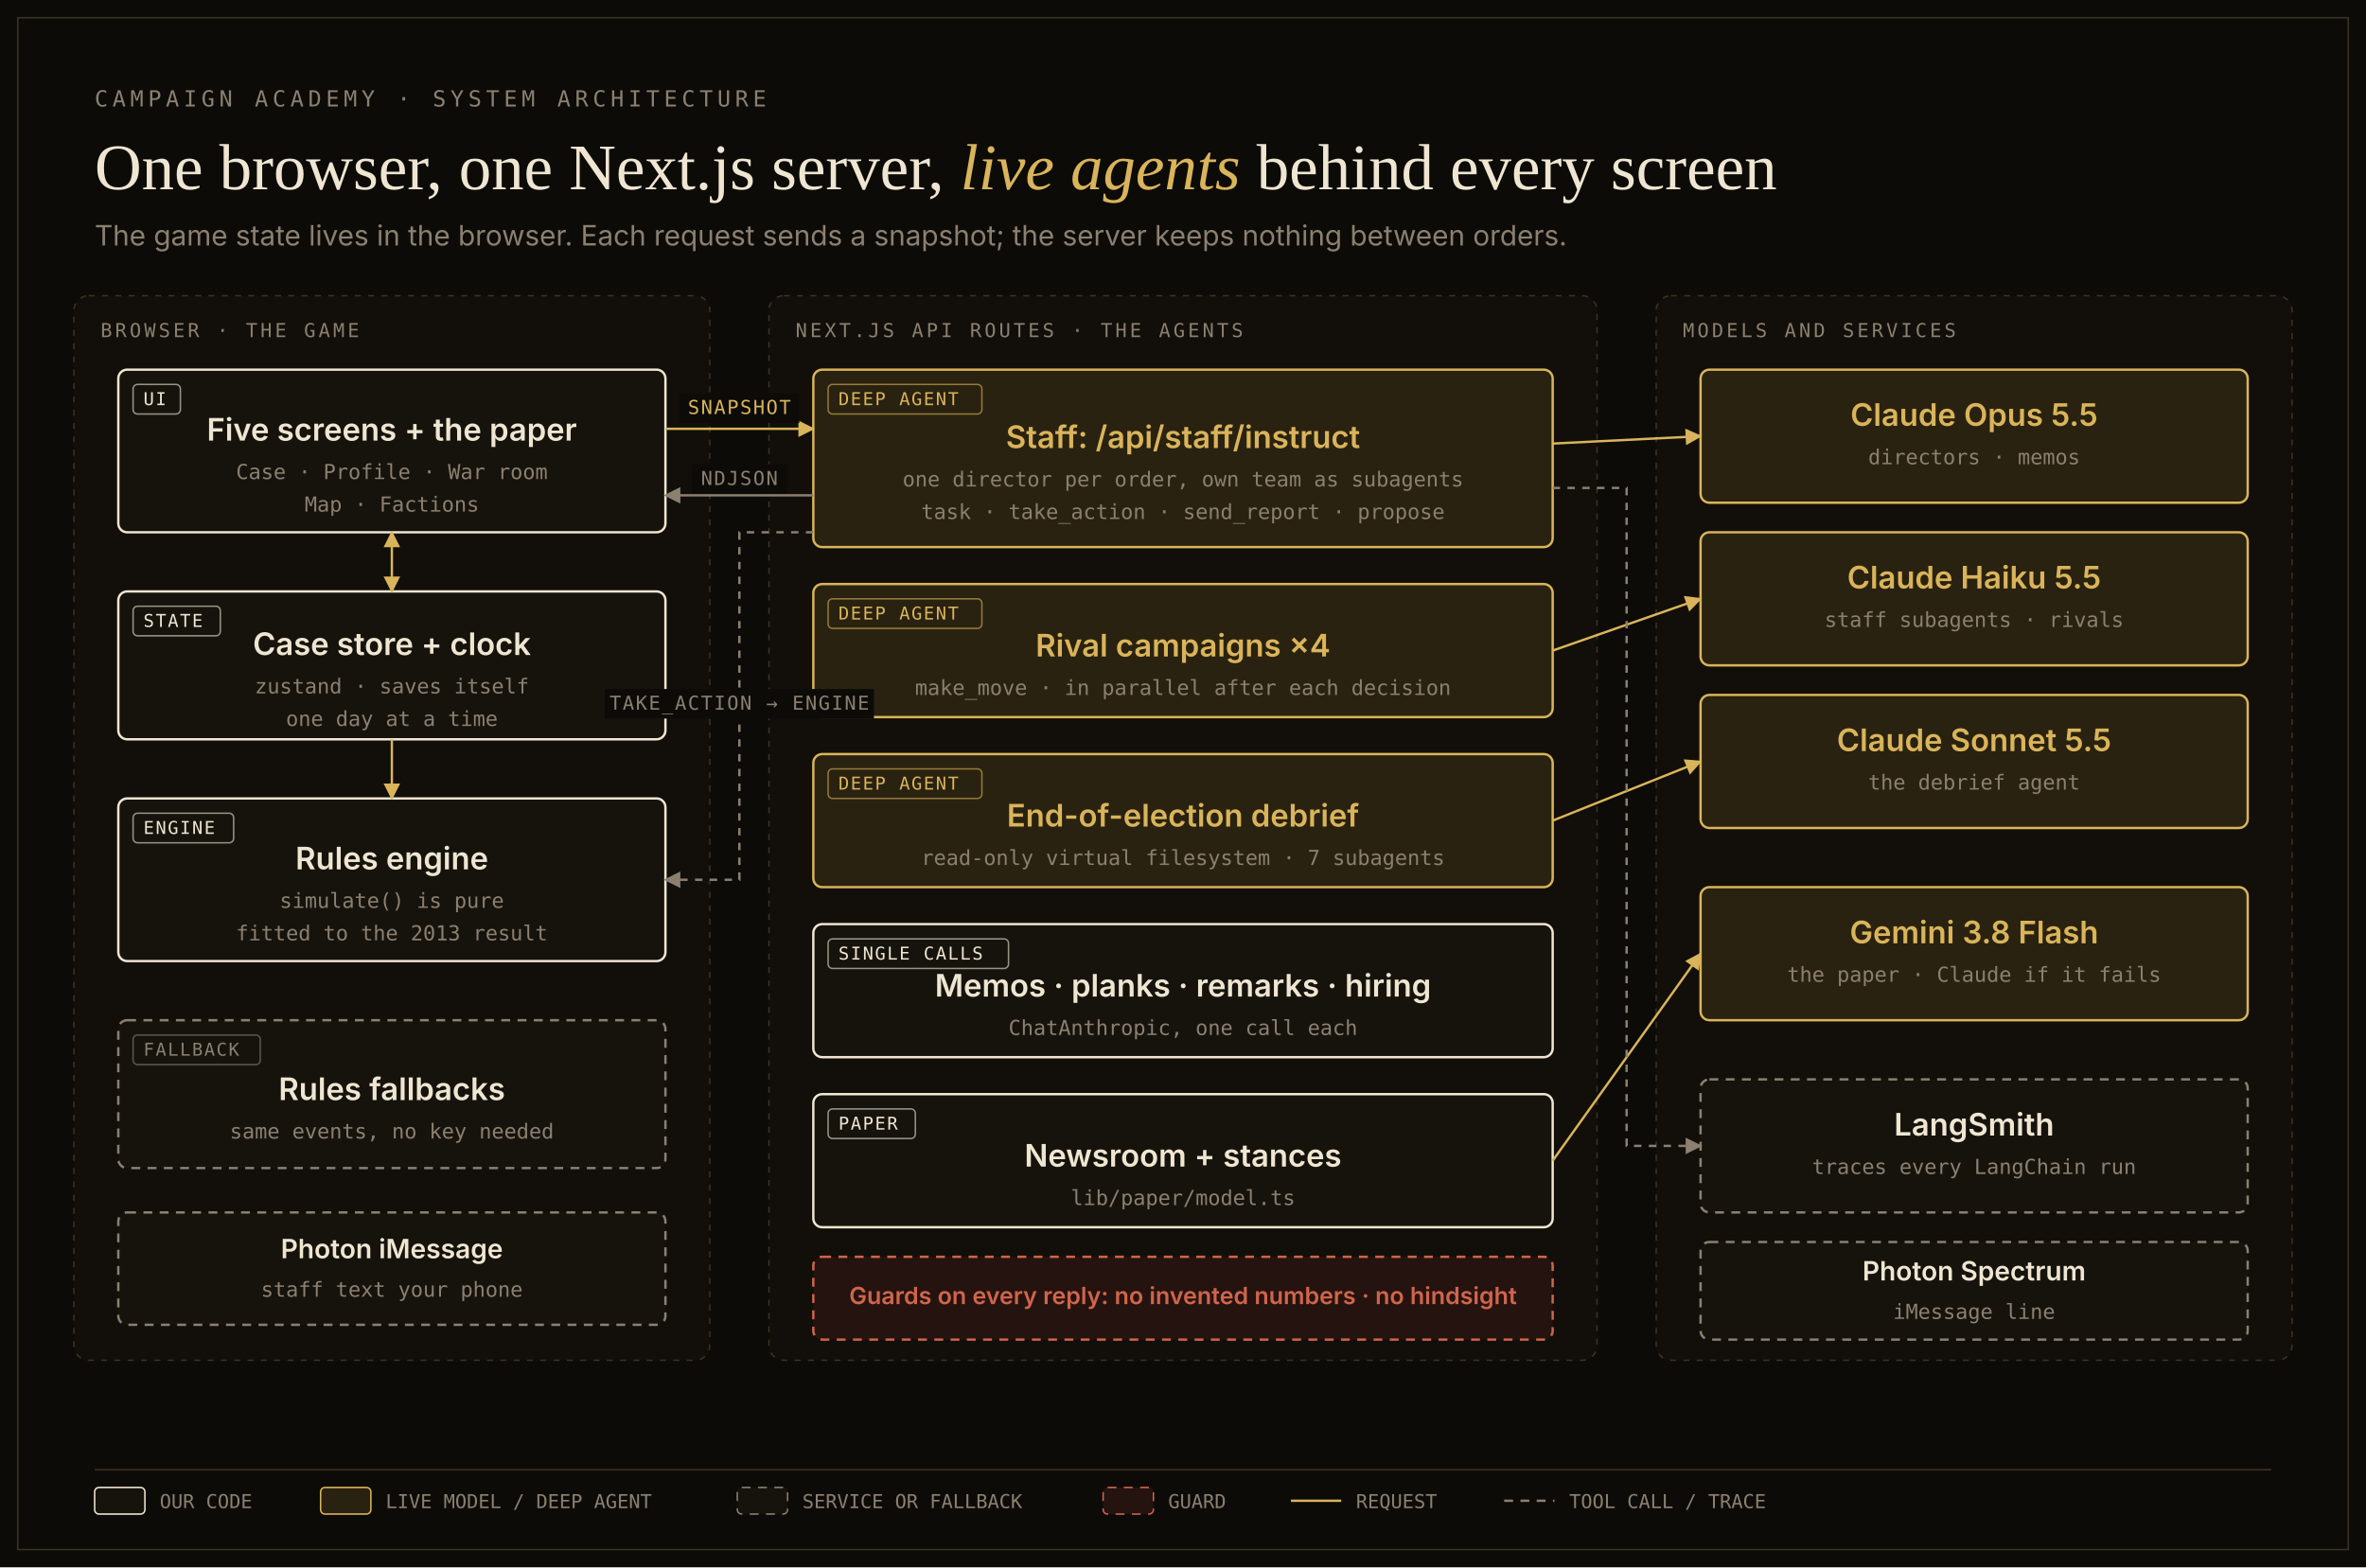
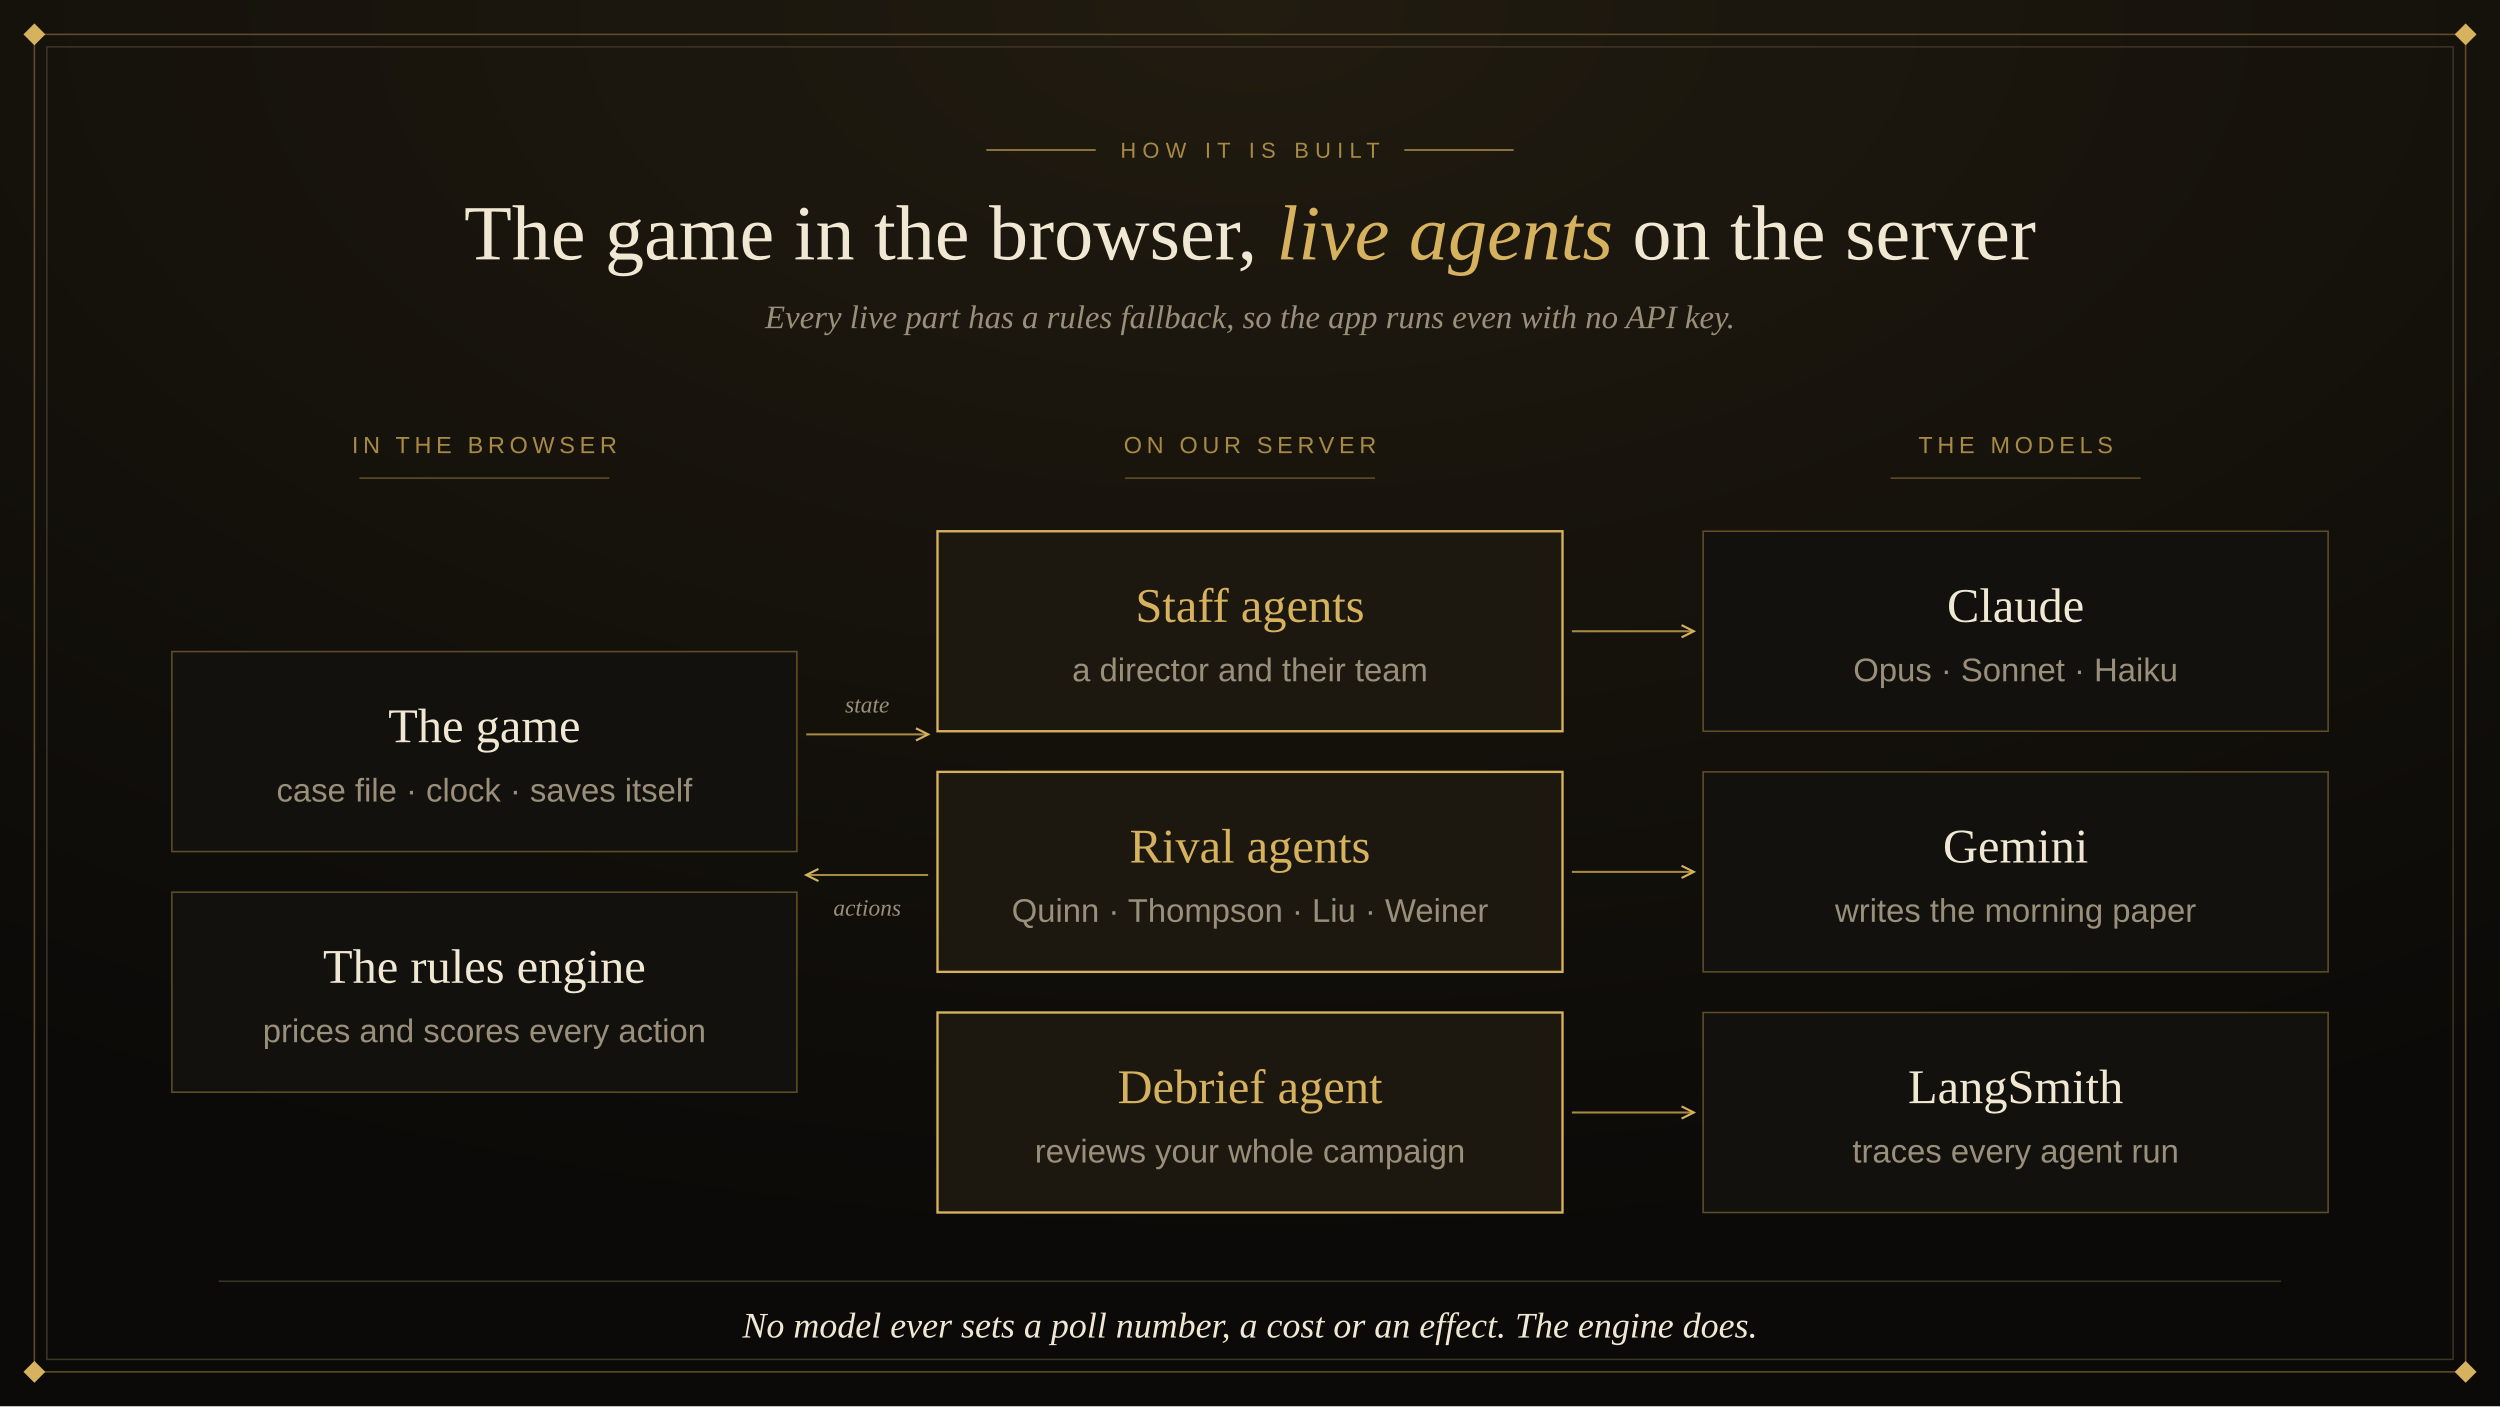
- <svg xmlns="http://www.w3.org/2000/svg" viewBox="0 0 1600 1060" width="1600" height="1060">
+ <svg xmlns="http://www.w3.org/2000/svg" viewBox="0 0 1600 900" width="1600" height="900">
  <defs>
-     <marker id="a" viewBox="0 0 10 10" refX="9" refY="5" markerWidth="7" markerHeight="7" orient="auto-start-reverse">
-       <path d="M0,0 L10,5 L0,10 z" fill="#d9b45a" />
-     </marker>
-     <marker id="am" viewBox="0 0 10 10" refX="9" refY="5" markerWidth="7" markerHeight="7" orient="auto-start-reverse">
-       <path d="M0,0 L10,5 L0,10 z" fill="#8b8070" />
-     </marker>
-     <marker id="ab" viewBox="0 0 10 10" refX="9" refY="5" markerWidth="7" markerHeight="7" orient="auto-start-reverse">
-       <path d="M0,0 L10,5 L0,10 z" fill="#7d9bc4" />
-     </marker>
-     <marker id="ar" viewBox="0 0 10 10" refX="9" refY="5" markerWidth="7" markerHeight="7" orient="auto-start-reverse">
-       <path d="M0,0 L10,5 L0,10 z" fill="#d0654a" />
+     <radialGradient id="glow" cx="50%" cy="0%" r="90%">
+       <stop offset="0" stop-color="#211b10" />
+       <stop offset="1" stop-color="#0b0a08" />
+     </radialGradient>
+     <marker id="h" viewBox="0 0 12 12" refX="10" refY="6" markerWidth="9" markerHeight="9" orient="auto-start-reverse">
+       <path d="M2,2 L10,6 L2,10" fill="none" stroke="#d6b25e" stroke-width="1.4" />
    </marker>
  </defs>
-   <rect width="1600" height="1060" fill="#0d0b08" />
-   <rect x="12" y="12" width="1576" height="1036" fill="none" stroke="#3a3224" />
-   <text x="64" y="72" font-family="ui-monospace, SFMono-Regular, Menlo, Consolas, monospace" font-size="15" letter-spacing="3" fill="#8b8070">CAMPAIGN ACADEMY · SYSTEM ARCHITECTURE</text>
-   <text x="64" y="128" font-family="Georgia, 'Times New Roman', serif" font-size="44" fill="#efe6d2">One browser, one Next.js server, <tspan font-style="italic" fill="#d9b45a">live agents</tspan> behind every screen</text>
-   <text x="64" y="166" font-family="'Segoe UI', Inter, Helvetica, Arial, sans-serif" font-size="19" fill="#8b8070">The game state lives in the browser. Each request sends a snapshot; the server keeps nothing between orders.</text>
-   <rect x="50" y="200" width="430" height="720" rx="10" fill="#120f0a" stroke="#3a3224" stroke-dasharray="4 5" />
-   <text x="68" y="228" font-family="ui-monospace, SFMono-Regular, Menlo, Consolas, monospace" font-size="13" letter-spacing="2" fill="#8b8070">BROWSER · THE GAME</text>
-   <rect x="520" y="200" width="560" height="720" rx="10" fill="#120f0a" stroke="#3a3224" stroke-dasharray="4 5" />
-   <text x="538" y="228" font-family="ui-monospace, SFMono-Regular, Menlo, Consolas, monospace" font-size="13" letter-spacing="2" fill="#8b8070">NEXT.JS API ROUTES · THE AGENTS</text>
-   <rect x="1120" y="200" width="430" height="720" rx="10" fill="#120f0a" stroke="#3a3224" stroke-dasharray="4 5" />
-   <text x="1138" y="228" font-family="ui-monospace, SFMono-Regular, Menlo, Consolas, monospace" font-size="13" letter-spacing="2" fill="#8b8070">MODELS AND SERVICES</text>
-   <rect x="80" y="250" width="370" height="110" rx="6" fill="#16130d" stroke="#efe6d2" stroke-width="1.6" />
-   <rect x="90" y="260" width="32" height="20" rx="3" fill="none" stroke="#efe6d2" stroke-opacity=".6" />
-   <text x="97" y="274" font-family="ui-monospace, SFMono-Regular, Menlo, Consolas, monospace" font-size="12" letter-spacing="1" fill="#efe6d2">UI</text>
-   <text x="265" y="298" text-anchor="middle" font-family="'Segoe UI', Inter, Helvetica, Arial, sans-serif" font-weight="600" font-size="21" fill="#efe6d2">Five screens + the paper</text>
-   <text x="265" y="324" text-anchor="middle" font-family="ui-monospace, SFMono-Regular, Menlo, Consolas, monospace" font-size="14" fill="#8b8070">Case · Profile · War room</text>
-   <text x="265" y="346" text-anchor="middle" font-family="ui-monospace, SFMono-Regular, Menlo, Consolas, monospace" font-size="14" fill="#8b8070">Map · Factions</text>
-   <rect x="80" y="400" width="370" height="100" rx="6" fill="#16130d" stroke="#efe6d2" stroke-width="1.6" />
-   <rect x="90" y="410" width="59" height="20" rx="3" fill="none" stroke="#efe6d2" stroke-opacity=".6" />
-   <text x="97" y="424" font-family="ui-monospace, SFMono-Regular, Menlo, Consolas, monospace" font-size="12" letter-spacing="1" fill="#efe6d2">STATE</text>
-   <text x="265" y="443" text-anchor="middle" font-family="'Segoe UI', Inter, Helvetica, Arial, sans-serif" font-weight="600" font-size="21" fill="#efe6d2">Case store + clock</text>
-   <text x="265" y="469" text-anchor="middle" font-family="ui-monospace, SFMono-Regular, Menlo, Consolas, monospace" font-size="14" fill="#8b8070">zustand · saves itself</text>
-   <text x="265" y="491" text-anchor="middle" font-family="ui-monospace, SFMono-Regular, Menlo, Consolas, monospace" font-size="14" fill="#8b8070">one day at a time</text>
-   <rect x="80" y="540" width="370" height="110" rx="6" fill="#16130d" stroke="#efe6d2" stroke-width="1.6" />
-   <rect x="90" y="550" width="68" height="20" rx="3" fill="none" stroke="#efe6d2" stroke-opacity=".6" />
-   <text x="97" y="564" font-family="ui-monospace, SFMono-Regular, Menlo, Consolas, monospace" font-size="12" letter-spacing="1" fill="#efe6d2">ENGINE</text>
-   <text x="265" y="588" text-anchor="middle" font-family="'Segoe UI', Inter, Helvetica, Arial, sans-serif" font-weight="600" font-size="21" fill="#efe6d2">Rules engine</text>
-   <text x="265" y="614" text-anchor="middle" font-family="ui-monospace, SFMono-Regular, Menlo, Consolas, monospace" font-size="14" fill="#8b8070">simulate() is pure</text>
-   <text x="265" y="636" text-anchor="middle" font-family="ui-monospace, SFMono-Regular, Menlo, Consolas, monospace" font-size="14" fill="#8b8070">fitted to the 2013 result</text>
-   <rect x="80" y="690" width="370" height="100" rx="6" fill="#16130d" stroke="#8b8070" stroke-width="1.6" stroke-dasharray="6 5" />
-   <rect x="90" y="700" width="86" height="20" rx="3" fill="none" stroke="#8b8070" stroke-opacity=".6" />
-   <text x="97" y="714" font-family="ui-monospace, SFMono-Regular, Menlo, Consolas, monospace" font-size="12" letter-spacing="1" fill="#8b8070">FALLBACK</text>
-   <text x="265" y="744" text-anchor="middle" font-family="'Segoe UI', Inter, Helvetica, Arial, sans-serif" font-weight="600" font-size="21" fill="#efe6d2">Rules fallbacks</text>
-   <text x="265" y="770" text-anchor="middle" font-family="ui-monospace, SFMono-Regular, Menlo, Consolas, monospace" font-size="14" fill="#8b8070">same events, no key needed</text>
-   <rect x="80" y="820" width="370" height="76" rx="6" fill="#16130d" stroke="#8b8070" stroke-width="1.6" stroke-dasharray="6 5" />
-   <text x="265" y="851" text-anchor="middle" font-family="'Segoe UI', Inter, Helvetica, Arial, sans-serif" font-weight="600" font-size="18" fill="#efe6d2">Photon iMessage</text>
-   <text x="265" y="877" text-anchor="middle" font-family="ui-monospace, SFMono-Regular, Menlo, Consolas, monospace" font-size="14" fill="#8b8070">staff text your phone</text>
-   <path d="M265,360 L265,400" fill="none" stroke="#d9b45a" stroke-width="1.6" marker-end="url(#a)" marker-start="url(#a)" />
-   <path d="M265,500 L265,540" fill="none" stroke="#d9b45a" stroke-width="1.6" marker-end="url(#a)" />
-   <rect x="550" y="250" width="500" height="120" rx="6" fill="#2a2210" stroke="#d9b45a" stroke-width="1.6" />
-   <rect x="560" y="260" width="104" height="20" rx="3" fill="none" stroke="#d9b45a" stroke-opacity=".6" />
-   <text x="567" y="274" font-family="ui-monospace, SFMono-Regular, Menlo, Consolas, monospace" font-size="12" letter-spacing="1" fill="#d9b45a">DEEP AGENT</text>
-   <text x="800" y="303" text-anchor="middle" font-family="'Segoe UI', Inter, Helvetica, Arial, sans-serif" font-weight="600" font-size="21" fill="#d9b45a">Staff: /api/staff/instruct</text>
-   <text x="800" y="329" text-anchor="middle" font-family="ui-monospace, SFMono-Regular, Menlo, Consolas, monospace" font-size="14" fill="#8b8070">one director per order, own team as subagents</text>
-   <text x="800" y="351" text-anchor="middle" font-family="ui-monospace, SFMono-Regular, Menlo, Consolas, monospace" font-size="14" fill="#8b8070">task · take_action · send_report · propose</text>
-   <rect x="550" y="395" width="500" height="90" rx="6" fill="#2a2210" stroke="#d9b45a" stroke-width="1.6" />
-   <rect x="560" y="405" width="104" height="20" rx="3" fill="none" stroke="#d9b45a" stroke-opacity=".6" />
-   <text x="567" y="419" font-family="ui-monospace, SFMono-Regular, Menlo, Consolas, monospace" font-size="12" letter-spacing="1" fill="#d9b45a">DEEP AGENT</text>
-   <text x="800" y="444" text-anchor="middle" font-family="'Segoe UI', Inter, Helvetica, Arial, sans-serif" font-weight="600" font-size="21" fill="#d9b45a">Rival campaigns ×4</text>
-   <text x="800" y="470" text-anchor="middle" font-family="ui-monospace, SFMono-Regular, Menlo, Consolas, monospace" font-size="14" fill="#8b8070">make_move · in parallel after each decision</text>
-   <rect x="550" y="510" width="500" height="90" rx="6" fill="#2a2210" stroke="#d9b45a" stroke-width="1.6" />
-   <rect x="560" y="520" width="104" height="20" rx="3" fill="none" stroke="#d9b45a" stroke-opacity=".6" />
-   <text x="567" y="534" font-family="ui-monospace, SFMono-Regular, Menlo, Consolas, monospace" font-size="12" letter-spacing="1" fill="#d9b45a">DEEP AGENT</text>
-   <text x="800" y="559" text-anchor="middle" font-family="'Segoe UI', Inter, Helvetica, Arial, sans-serif" font-weight="600" font-size="21" fill="#d9b45a">End-of-election debrief</text>
-   <text x="800" y="585" text-anchor="middle" font-family="ui-monospace, SFMono-Regular, Menlo, Consolas, monospace" font-size="14" fill="#8b8070">read-only virtual filesystem · 7 subagents</text>
-   <rect x="550" y="625" width="500" height="90" rx="6" fill="#16130d" stroke="#efe6d2" stroke-width="1.6" />
-   <rect x="560" y="635" width="122" height="20" rx="3" fill="none" stroke="#efe6d2" stroke-opacity=".6" />
-   <text x="567" y="649" font-family="ui-monospace, SFMono-Regular, Menlo, Consolas, monospace" font-size="12" letter-spacing="1" fill="#efe6d2">SINGLE CALLS</text>
-   <text x="800" y="674" text-anchor="middle" font-family="'Segoe UI', Inter, Helvetica, Arial, sans-serif" font-weight="600" font-size="21" fill="#efe6d2">Memos · planks · remarks · hiring</text>
-   <text x="800" y="700" text-anchor="middle" font-family="ui-monospace, SFMono-Regular, Menlo, Consolas, monospace" font-size="14" fill="#8b8070">ChatAnthropic, one call each</text>
-   <rect x="550" y="740" width="500" height="90" rx="6" fill="#16130d" stroke="#efe6d2" stroke-width="1.6" />
-   <rect x="560" y="750" width="59" height="20" rx="3" fill="none" stroke="#efe6d2" stroke-opacity=".6" />
-   <text x="567" y="764" font-family="ui-monospace, SFMono-Regular, Menlo, Consolas, monospace" font-size="12" letter-spacing="1" fill="#efe6d2">PAPER</text>
-   <text x="800" y="789" text-anchor="middle" font-family="'Segoe UI', Inter, Helvetica, Arial, sans-serif" font-weight="600" font-size="21" fill="#efe6d2">Newsroom + stances</text>
-   <text x="800" y="815" text-anchor="middle" font-family="ui-monospace, SFMono-Regular, Menlo, Consolas, monospace" font-size="14" fill="#8b8070">lib/paper/model.ts</text>
-   <rect x="550" y="850" width="500" height="56" rx="6" fill="#251310" stroke="#d0654a" stroke-width="1.6" stroke-dasharray="6 5" />
-   <text x="800" y="882" text-anchor="middle" font-family="'Segoe UI', Inter, Helvetica, Arial, sans-serif" font-weight="600" font-size="16" fill="#d0654a">Guards on every reply: no invented numbers · no hindsight</text>
-   <rect x="1150" y="250" width="370" height="90" rx="6" fill="#2a2210" stroke="#d9b45a" stroke-width="1.6" />
-   <text x="1335" y="288" text-anchor="middle" font-family="'Segoe UI', Inter, Helvetica, Arial, sans-serif" font-weight="600" font-size="21" fill="#d9b45a">Claude Opus 5.5</text>
-   <text x="1335" y="314" text-anchor="middle" font-family="ui-monospace, SFMono-Regular, Menlo, Consolas, monospace" font-size="14" fill="#8b8070">directors · memos</text>
-   <rect x="1150" y="360" width="370" height="90" rx="6" fill="#2a2210" stroke="#d9b45a" stroke-width="1.6" />
-   <text x="1335" y="398" text-anchor="middle" font-family="'Segoe UI', Inter, Helvetica, Arial, sans-serif" font-weight="600" font-size="21" fill="#d9b45a">Claude Haiku 5.5</text>
-   <text x="1335" y="424" text-anchor="middle" font-family="ui-monospace, SFMono-Regular, Menlo, Consolas, monospace" font-size="14" fill="#8b8070">staff subagents · rivals</text>
-   <rect x="1150" y="470" width="370" height="90" rx="6" fill="#2a2210" stroke="#d9b45a" stroke-width="1.6" />
-   <text x="1335" y="508" text-anchor="middle" font-family="'Segoe UI', Inter, Helvetica, Arial, sans-serif" font-weight="600" font-size="21" fill="#d9b45a">Claude Sonnet 5.5</text>
-   <text x="1335" y="534" text-anchor="middle" font-family="ui-monospace, SFMono-Regular, Menlo, Consolas, monospace" font-size="14" fill="#8b8070">the debrief agent</text>
-   <rect x="1150" y="600" width="370" height="90" rx="6" fill="#2a2210" stroke="#d9b45a" stroke-width="1.6" />
-   <text x="1335" y="638" text-anchor="middle" font-family="'Segoe UI', Inter, Helvetica, Arial, sans-serif" font-weight="600" font-size="21" fill="#d9b45a">Gemini 3.8 Flash</text>
-   <text x="1335" y="664" text-anchor="middle" font-family="ui-monospace, SFMono-Regular, Menlo, Consolas, monospace" font-size="14" fill="#8b8070">the paper · Claude if it fails</text>
-   <rect x="1150" y="730" width="370" height="90" rx="6" fill="#16130d" stroke="#8b8070" stroke-width="1.6" stroke-dasharray="6 5" />
-   <text x="1335" y="768" text-anchor="middle" font-family="'Segoe UI', Inter, Helvetica, Arial, sans-serif" font-weight="600" font-size="21" fill="#efe6d2">LangSmith</text>
-   <text x="1335" y="794" text-anchor="middle" font-family="ui-monospace, SFMono-Regular, Menlo, Consolas, monospace" font-size="14" fill="#8b8070">traces every LangChain run</text>
-   <rect x="1150" y="840" width="370" height="66" rx="6" fill="#16130d" stroke="#8b8070" stroke-width="1.6" stroke-dasharray="6 5" />
-   <text x="1335" y="866" text-anchor="middle" font-family="'Segoe UI', Inter, Helvetica, Arial, sans-serif" font-weight="600" font-size="18" fill="#efe6d2">Photon Spectrum</text>
-   <text x="1335" y="892" text-anchor="middle" font-family="ui-monospace, SFMono-Regular, Menlo, Consolas, monospace" font-size="14" fill="#8b8070">iMessage line</text>
-   <path d="M450,290 L550,290" fill="none" stroke="#d9b45a" stroke-width="1.6" marker-end="url(#a)" />
-   <rect x="459.4" y="266" width="81.2" height="20" fill="#0d0b08" />
-   <text x="500" y="280" text-anchor="middle" font-family="ui-monospace, SFMono-Regular, Menlo, Consolas, monospace" font-size="13" letter-spacing="1" fill="#d9b45a">SNAPSHOT</text>
-   <path d="M550,335 L450,335" fill="none" stroke="#8b8070" stroke-width="1.6" marker-end="url(#am)" />
-   <rect x="467.8" y="314" width="64.4" height="20" fill="#0d0b08" />
-   <text x="500" y="328" text-anchor="middle" font-family="ui-monospace, SFMono-Regular, Menlo, Consolas, monospace" font-size="13" letter-spacing="1" fill="#8b8070">NDJSON</text>
-   <path d="M1050,300 L1150,295" fill="none" stroke="#d9b45a" stroke-width="1.6" marker-end="url(#a)" />
-   <path d="M1050,440 L1150,405" fill="none" stroke="#d9b45a" stroke-width="1.6" marker-end="url(#a)" />
-   <path d="M1050,555 L1150,515" fill="none" stroke="#d9b45a" stroke-width="1.6" marker-end="url(#a)" />
-   <path d="M1050,785 L1150,645" fill="none" stroke="#d9b45a" stroke-width="1.6" marker-end="url(#a)" />
-   <path d="M1050,330 L1100,330 L1100,775 L1150,775" fill="none" stroke="#8b8070" stroke-width="1.6" stroke-dasharray="5 5" marker-end="url(#am)" />
-   <path d="M550,360 L500,360 L500,595 L450,595" fill="none" stroke="#8b8070" stroke-width="1.6" stroke-dasharray="5 5" marker-end="url(#am)" />
-   <rect x="409" y="466" width="182" height="20" fill="#0d0b08" />
-   <text x="500" y="480" text-anchor="middle" font-family="ui-monospace, SFMono-Regular, Menlo, Consolas, monospace" font-size="13" letter-spacing="1" fill="#8b8070">TAKE_ACTION → ENGINE</text>
-   <line x1="64" y1="994" x2="1536" y2="994" stroke="#3a3224" />
-   <rect x="64" y="1006" width="34" height="18" rx="3" fill="#16130d" stroke="#efe6d2" />
-   <text x="108" y="1020" text-anchor="start" font-family="ui-monospace, SFMono-Regular, Menlo, Consolas, monospace" font-size="13" font-weight="400" fill="#8b8070">OUR CODE</text>
-   <rect x="216.8" y="1006" width="34" height="18" rx="3" fill="#2a2210" stroke="#d9b45a" />
-   <text x="260.8" y="1020" text-anchor="start" font-family="ui-monospace, SFMono-Regular, Menlo, Consolas, monospace" font-size="13" font-weight="400" fill="#8b8070">LIVE MODEL / DEEP AGENT</text>
-   <rect x="498.6" y="1006" width="34" height="18" rx="3" fill="#16130d" stroke="#8b8070" stroke-dasharray="6 5" />
-   <text x="542.6" y="1020" text-anchor="start" font-family="ui-monospace, SFMono-Regular, Menlo, Consolas, monospace" font-size="13" font-weight="400" fill="#8b8070">SERVICE OR FALLBACK</text>
-   <rect x="746" y="1006" width="34" height="18" rx="3" fill="#251310" stroke="#d0654a" stroke-dasharray="6 5" />
-   <text x="790" y="1020" text-anchor="start" font-family="ui-monospace, SFMono-Regular, Menlo, Consolas, monospace" font-size="13" font-weight="400" fill="#8b8070">GUARD</text>
-   <line x1="873" y1="1015" x2="907" y2="1015" stroke="#d9b45a" stroke-width="1.6" />
-   <text x="917" y="1020" text-anchor="start" font-family="ui-monospace, SFMono-Regular, Menlo, Consolas, monospace" font-size="13" font-weight="400" fill="#8b8070">REQUEST</text>
-   <line x1="1017.2" y1="1015" x2="1051.2" y2="1015" stroke="#8b8070" stroke-width="1.6" stroke-dasharray="6 5" />
-   <text x="1061.2" y="1020" text-anchor="start" font-family="ui-monospace, SFMono-Regular, Menlo, Consolas, monospace" font-size="13" font-weight="400" fill="#8b8070">TOOL CALL / TRACE</text>
+   <rect width="1600" height="900" fill="url(#glow)" />
+   <rect x="22" y="22" width="1556" height="856" fill="none" stroke="#5e4d27" />
+   <rect x="30" y="30" width="1540" height="840" fill="none" stroke="#3b3324" />
+   <path d="M22,15 L29,22 L22,29 L15,22 z" fill="#d6b25e" />
+   <path d="M1578,15 L1585,22 L1578,29 L1571,22 z" fill="#d6b25e" />
+   <path d="M22,871 L29,878 L22,885 L15,878 z" fill="#d6b25e" />
+   <path d="M1578,871 L1585,878 L1578,885 L1571,878 z" fill="#d6b25e" />
+   <line x1="631.25" y1="96" x2="701.25" y2="96" stroke="#a88a45" />
+   <line x1="898.75" y1="96" x2="968.75" y2="96" stroke="#a88a45" />
+   <text x="800" y="101" text-anchor="middle" font-family="'Helvetica Neue', 'Segoe UI', Arial, sans-serif" font-size="14" letter-spacing="4" fill="#a88a45">HOW IT IS BUILT</text>
+   <text x="800" y="166" text-anchor="middle" font-family="Georgia, 'Times New Roman', serif" font-size="50" fill="#f1e8d4">The game in the browser, <tspan font-style="italic" fill="#d6b25e">live agents</tspan> on the server</text>
+   <text x="800" y="210" text-anchor="middle" font-family="Georgia, 'Times New Roman', serif" font-style="italic" font-size="21" fill="#9a8f7a">Every live part has a rules fallback, so the app runs even with no API key.</text>
+   <text x="310" y="290" text-anchor="middle" font-family="'Helvetica Neue', 'Segoe UI', Arial, sans-serif" font-size="15" letter-spacing="3" fill="#a88a45">IN THE BROWSER</text>
+   <line x1="230" y1="306" x2="390" y2="306" stroke="#5e4d27" />
+   <rect x="110" y="417" width="400" height="128" fill="#13110d" stroke="#5e4d27" stroke-width="1" />
+   <text x="310" y="475" text-anchor="middle" font-family="Georgia, 'Times New Roman', serif" font-size="31" fill="#f1e8d4">The game</text>
+   <text x="310" y="513" text-anchor="middle" font-family="'Helvetica Neue', 'Segoe UI', Arial, sans-serif" font-size="21" fill="#9a8f7a">case file · clock · saves itself</text>
+   <rect x="110" y="571" width="400" height="128" fill="#13110d" stroke="#5e4d27" stroke-width="1" />
+   <text x="310" y="629" text-anchor="middle" font-family="Georgia, 'Times New Roman', serif" font-size="31" fill="#f1e8d4">The rules engine</text>
+   <text x="310" y="667" text-anchor="middle" font-family="'Helvetica Neue', 'Segoe UI', Arial, sans-serif" font-size="21" fill="#9a8f7a">prices and scores every action</text>
+   <text x="800" y="290" text-anchor="middle" font-family="'Helvetica Neue', 'Segoe UI', Arial, sans-serif" font-size="15" letter-spacing="3" fill="#a88a45">ON OUR SERVER</text>
+   <line x1="720" y1="306" x2="880" y2="306" stroke="#5e4d27" />
+   <rect x="600" y="340" width="400" height="128" fill="#1d180f" stroke="#d6b25e" stroke-width="1.5" />
+   <text x="800" y="398" text-anchor="middle" font-family="Georgia, 'Times New Roman', serif" font-size="31" fill="#d6b25e">Staff agents</text>
+   <text x="800" y="436" text-anchor="middle" font-family="'Helvetica Neue', 'Segoe UI', Arial, sans-serif" font-size="21" fill="#9a8f7a">a director and their team</text>
+   <rect x="600" y="494" width="400" height="128" fill="#1d180f" stroke="#d6b25e" stroke-width="1.5" />
+   <text x="800" y="552" text-anchor="middle" font-family="Georgia, 'Times New Roman', serif" font-size="31" fill="#d6b25e">Rival agents</text>
+   <text x="800" y="590" text-anchor="middle" font-family="'Helvetica Neue', 'Segoe UI', Arial, sans-serif" font-size="21" fill="#9a8f7a">Quinn · Thompson · Liu · Weiner</text>
+   <rect x="600" y="648" width="400" height="128" fill="#1d180f" stroke="#d6b25e" stroke-width="1.5" />
+   <text x="800" y="706" text-anchor="middle" font-family="Georgia, 'Times New Roman', serif" font-size="31" fill="#d6b25e">Debrief agent</text>
+   <text x="800" y="744" text-anchor="middle" font-family="'Helvetica Neue', 'Segoe UI', Arial, sans-serif" font-size="21" fill="#9a8f7a">reviews your whole campaign</text>
+   <text x="1290" y="290" text-anchor="middle" font-family="'Helvetica Neue', 'Segoe UI', Arial, sans-serif" font-size="15" letter-spacing="3" fill="#a88a45">THE MODELS</text>
+   <line x1="1210" y1="306" x2="1370" y2="306" stroke="#5e4d27" />
+   <rect x="1090" y="340" width="400" height="128" fill="#13110d" stroke="#5e4d27" stroke-width="1" />
+   <text x="1290" y="398" text-anchor="middle" font-family="Georgia, 'Times New Roman', serif" font-size="31" fill="#f1e8d4">Claude</text>
+   <text x="1290" y="436" text-anchor="middle" font-family="'Helvetica Neue', 'Segoe UI', Arial, sans-serif" font-size="21" fill="#9a8f7a">Opus · Sonnet · Haiku</text>
+   <rect x="1090" y="494" width="400" height="128" fill="#13110d" stroke="#5e4d27" stroke-width="1" />
+   <text x="1290" y="552" text-anchor="middle" font-family="Georgia, 'Times New Roman', serif" font-size="31" fill="#f1e8d4">Gemini</text>
+   <text x="1290" y="590" text-anchor="middle" font-family="'Helvetica Neue', 'Segoe UI', Arial, sans-serif" font-size="21" fill="#9a8f7a">writes the morning paper</text>
+   <rect x="1090" y="648" width="400" height="128" fill="#13110d" stroke="#5e4d27" stroke-width="1" />
+   <text x="1290" y="706" text-anchor="middle" font-family="Georgia, 'Times New Roman', serif" font-size="31" fill="#f1e8d4">LangSmith</text>
+   <text x="1290" y="744" text-anchor="middle" font-family="'Helvetica Neue', 'Segoe UI', Arial, sans-serif" font-size="21" fill="#9a8f7a">traces every agent run</text>
+   <path d="M516,470 L594,470" fill="none" stroke="#a88a45" stroke-width="1.3" marker-end="url(#h)" />
+   <path d="M594,560 L516,560" fill="none" stroke="#a88a45" stroke-width="1.3" marker-end="url(#h)" />
+   <text x="555" y="456" text-anchor="middle" font-family="Georgia, 'Times New Roman', serif" font-size="15" font-style="italic" fill="#9a8f7a">state</text>
+   <text x="555" y="586" text-anchor="middle" font-family="Georgia, 'Times New Roman', serif" font-size="15" font-style="italic" fill="#9a8f7a">actions</text>
+   <path d="M1006,404 L1084,404" fill="none" stroke="#a88a45" stroke-width="1.3" marker-end="url(#h)" />
+   <path d="M1006,558 L1084,558" fill="none" stroke="#a88a45" stroke-width="1.3" marker-end="url(#h)" />
+   <path d="M1006,712 L1084,712" fill="none" stroke="#a88a45" stroke-width="1.3" marker-end="url(#h)" />
+   <line x1="140" y1="820" x2="1460" y2="820" stroke="#3b3324" />
+   <text x="800" y="856" text-anchor="middle" font-family="Georgia, 'Times New Roman', serif" font-size="23" font-style="italic" fill="#f1e8d4">No model ever sets a poll number, a cost or an effect. The engine does.</text>
</svg>
